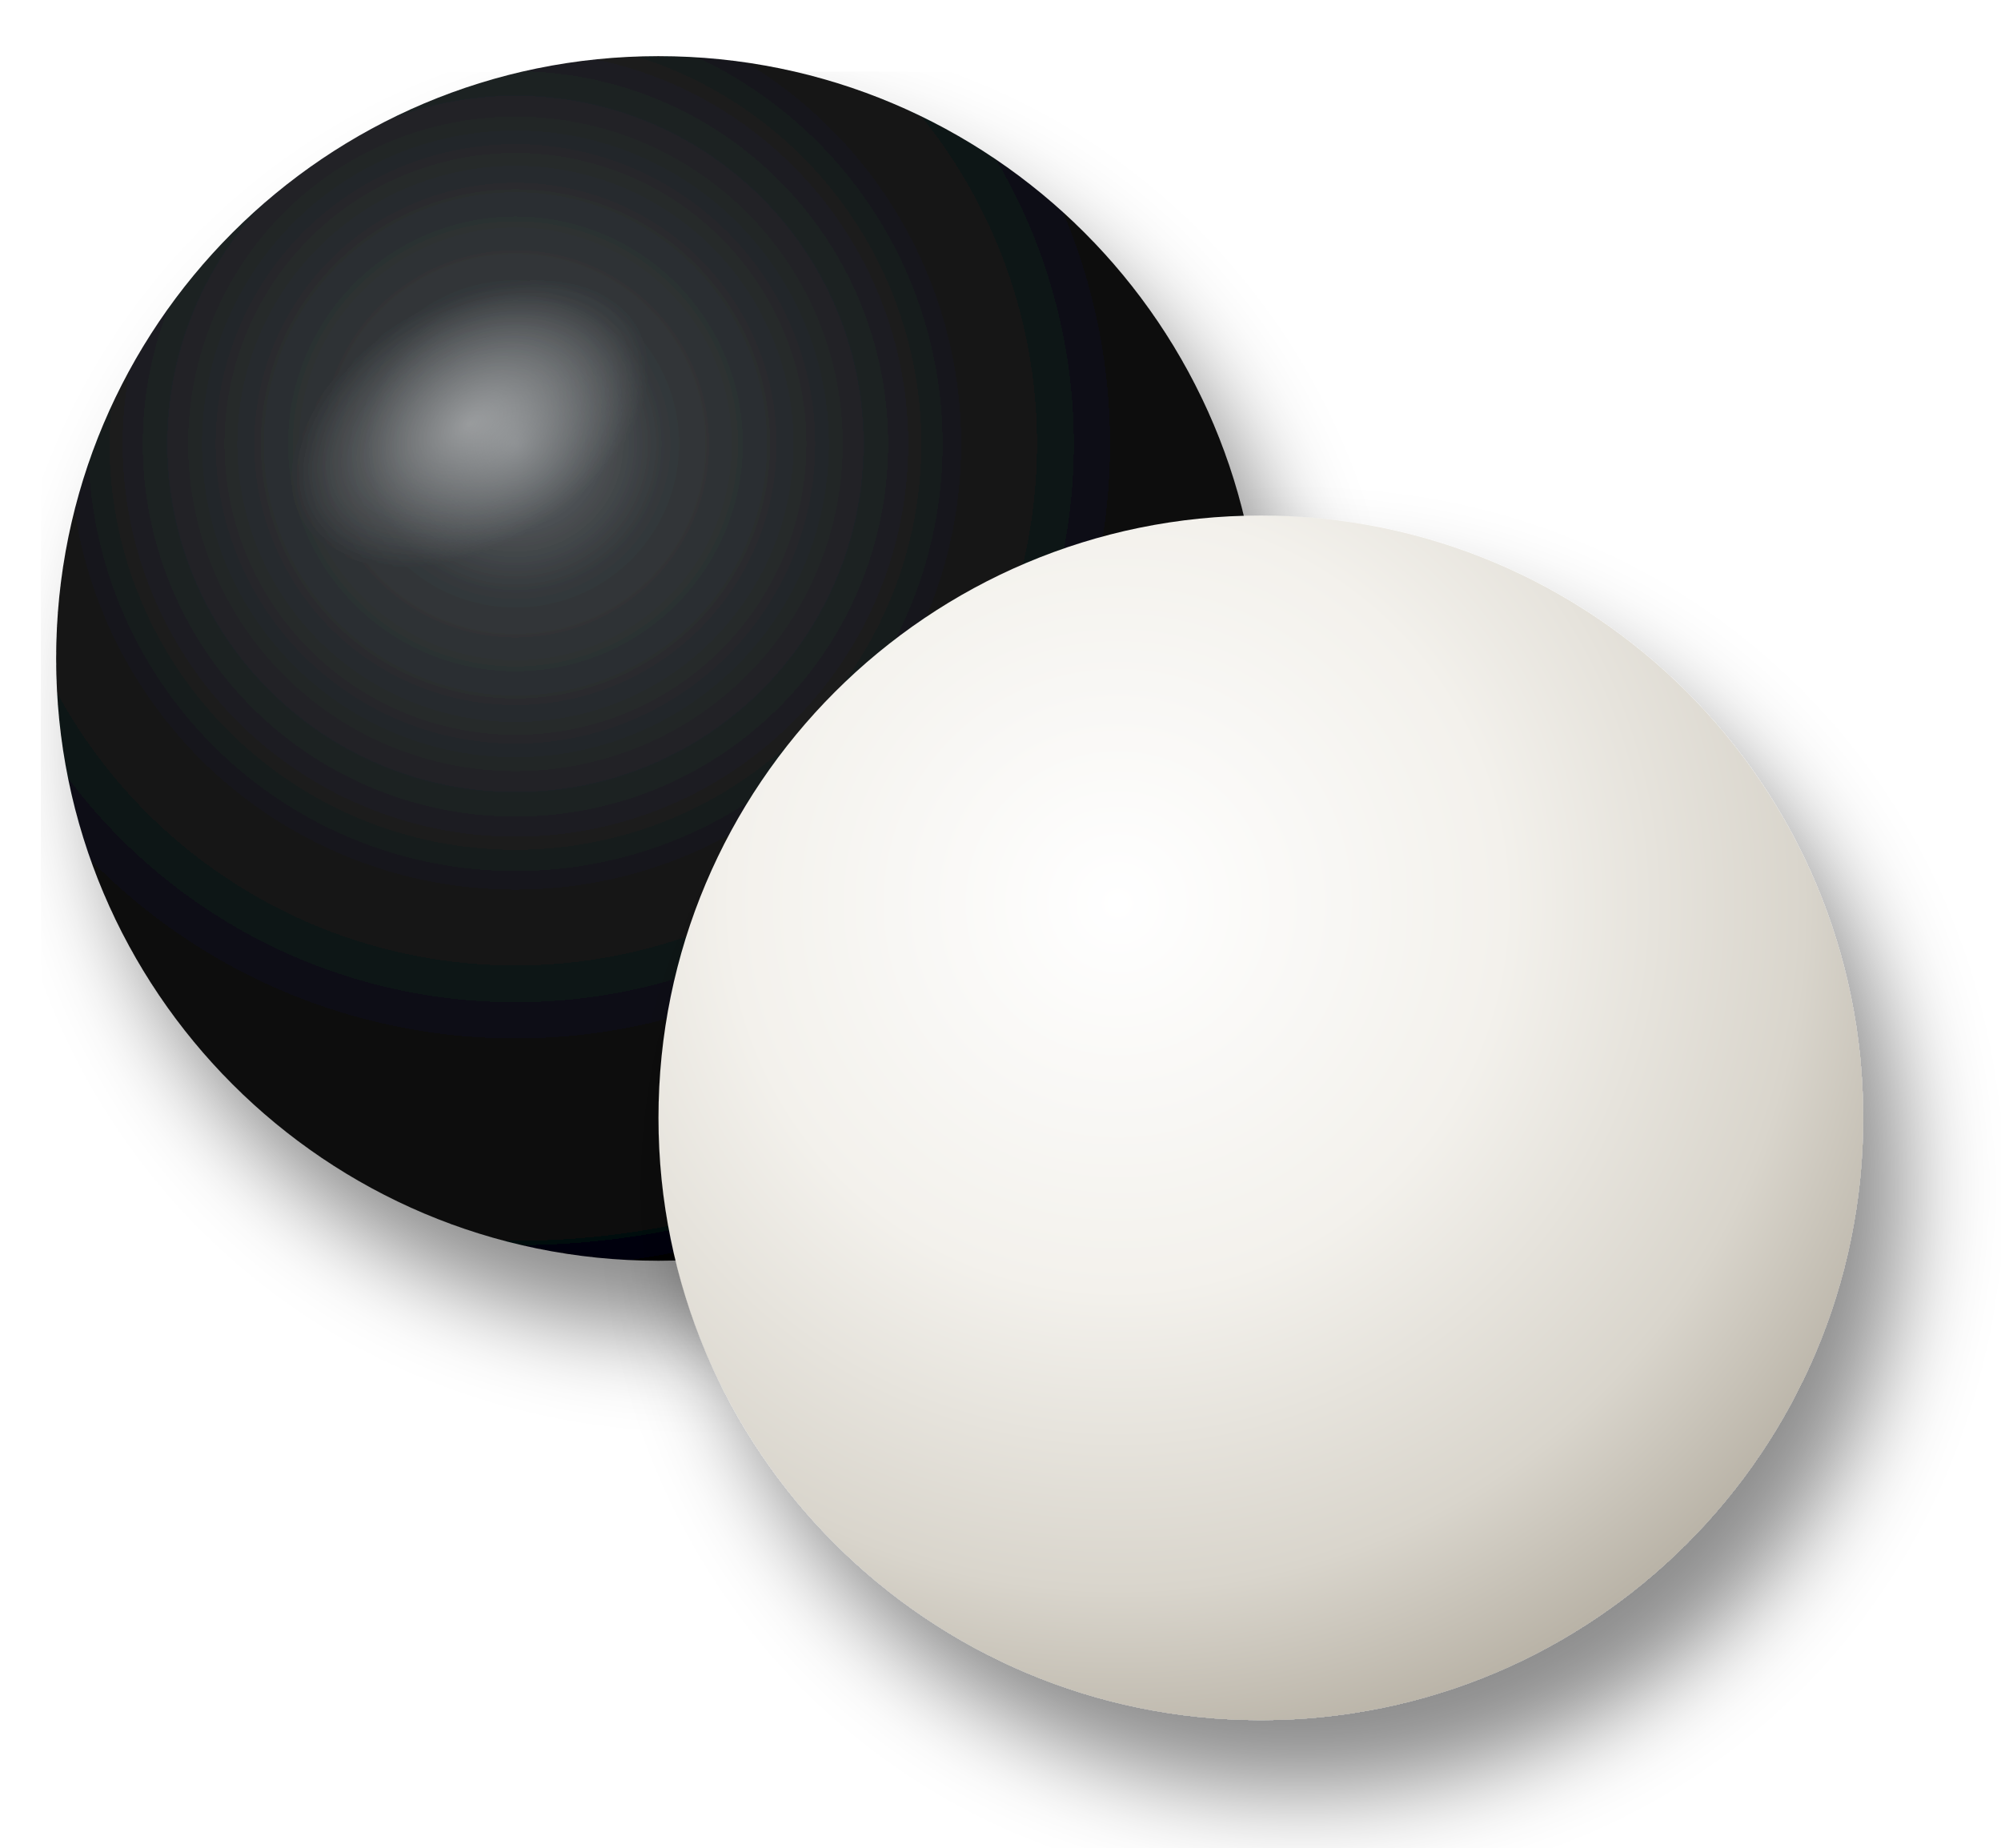
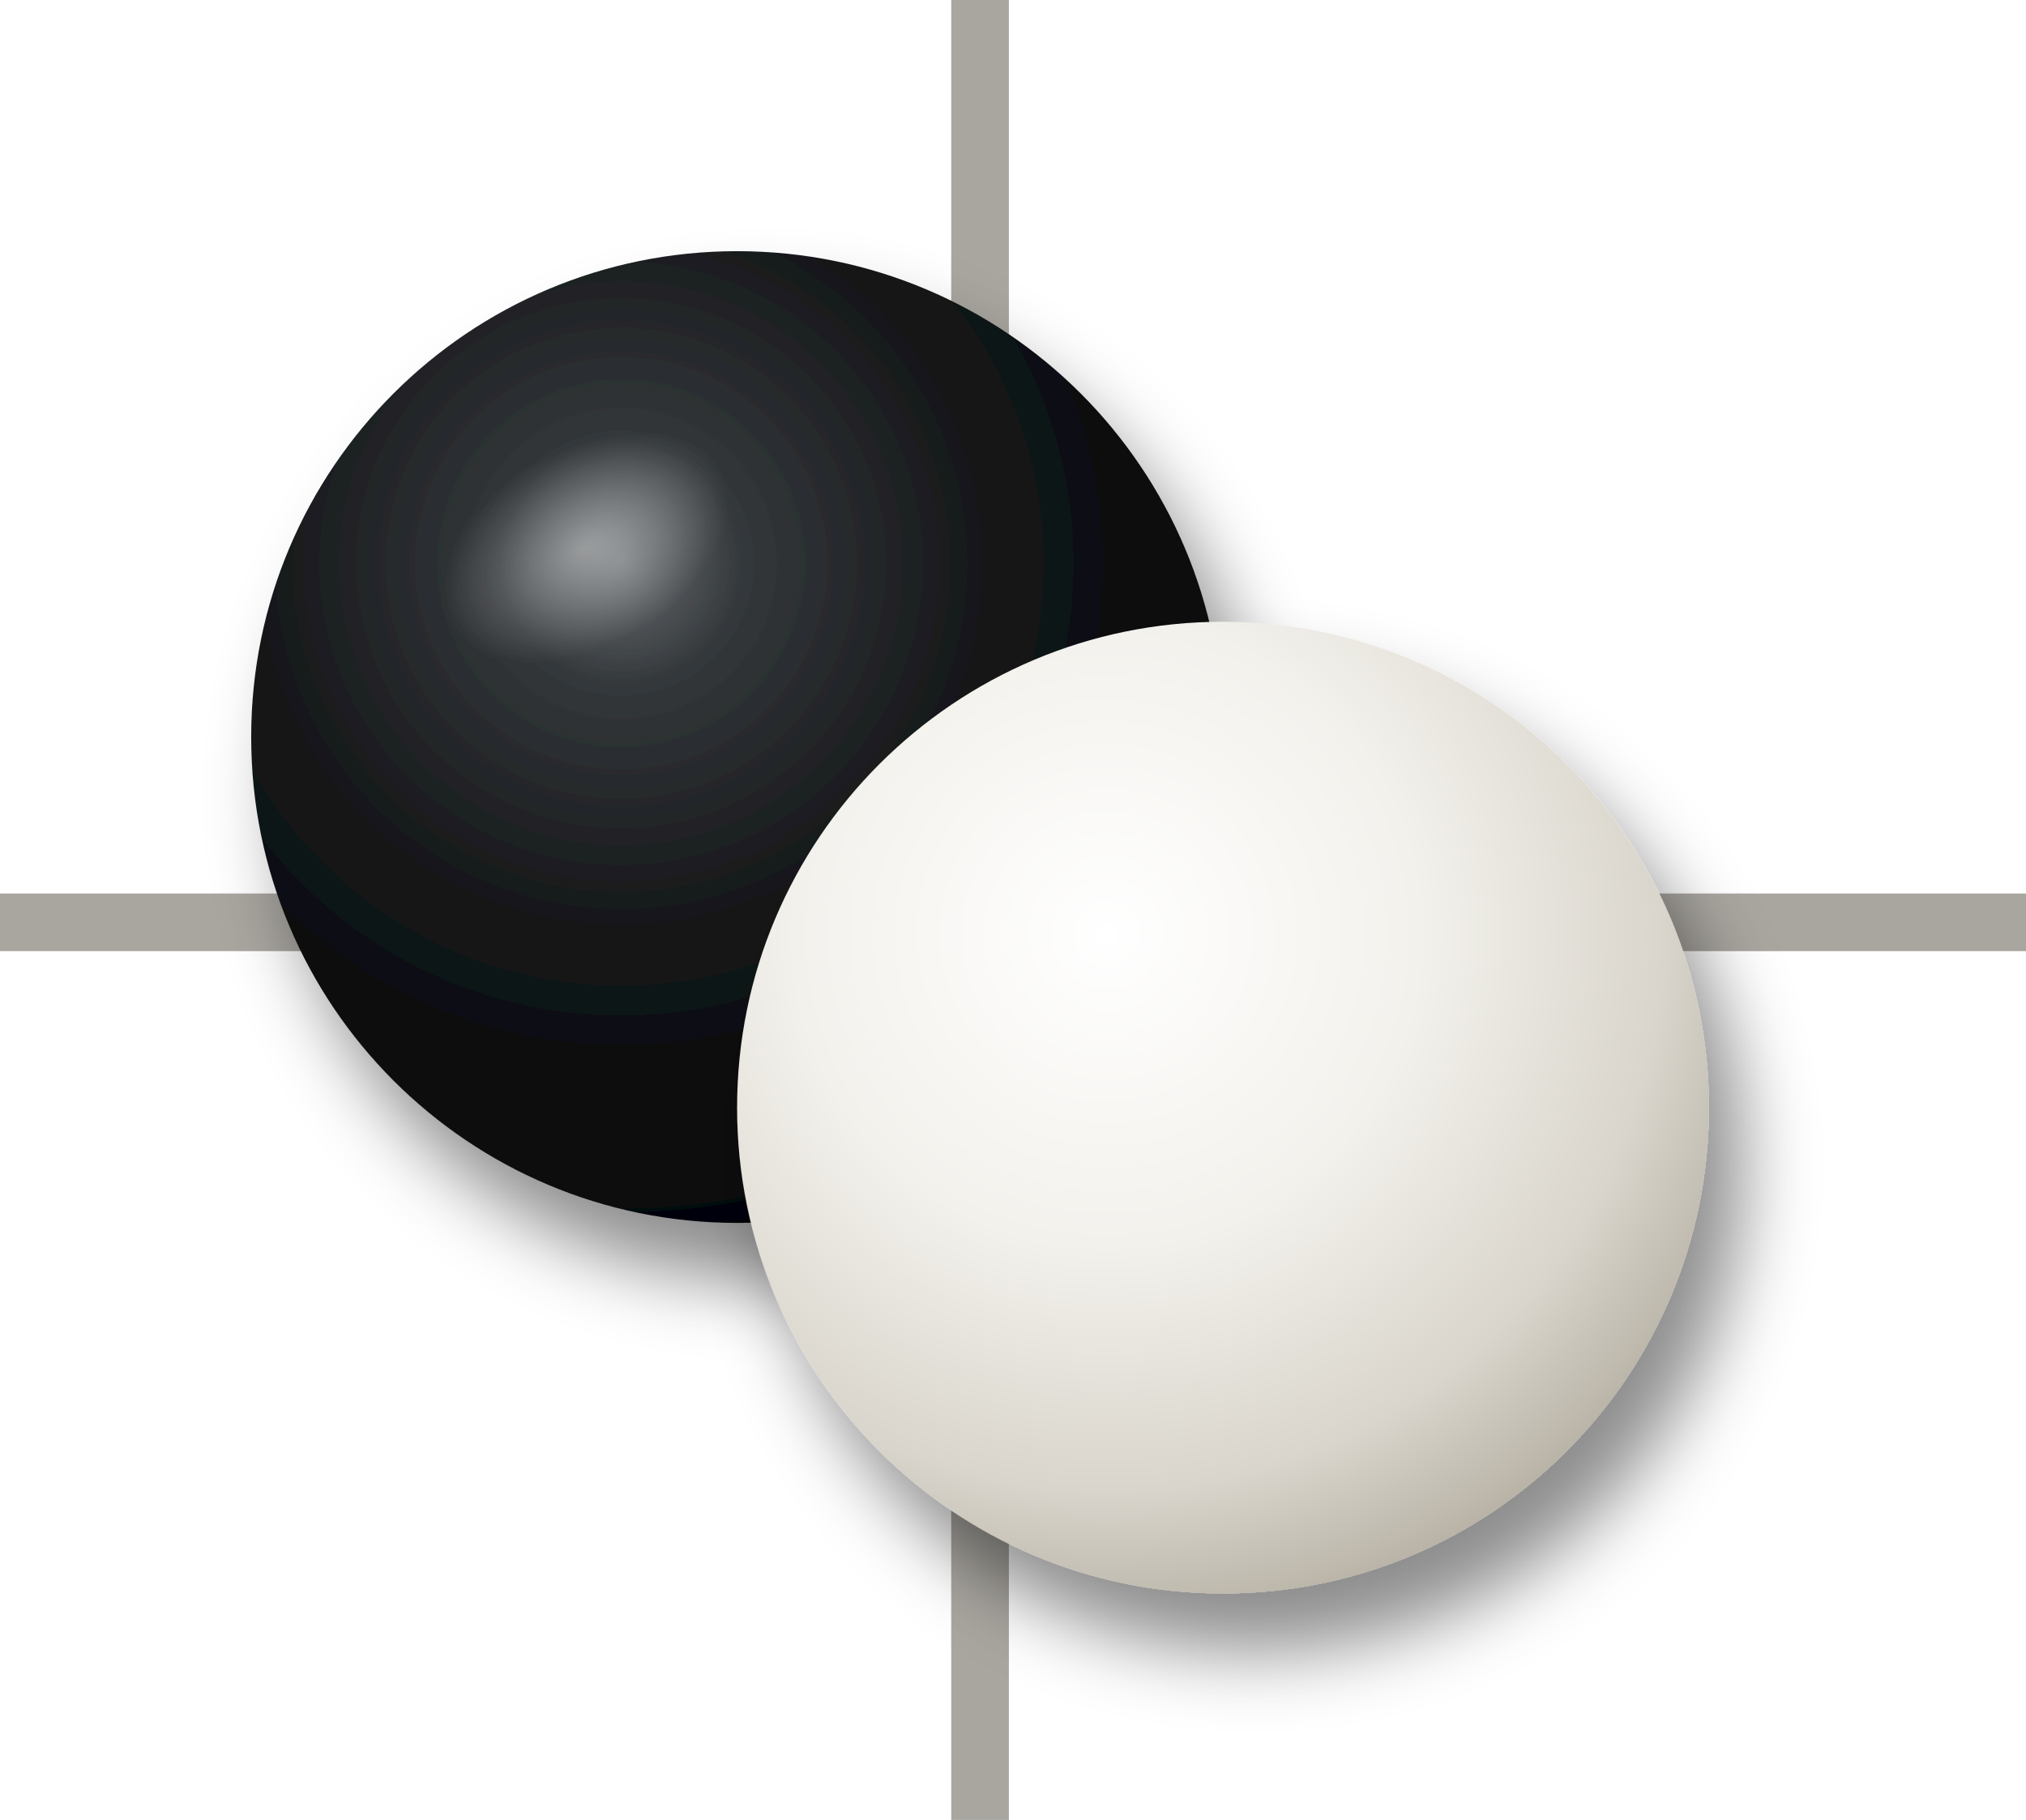
- <svg xmlns="http://www.w3.org/2000/svg" viewBox="68 82 392 362">
+ <svg xmlns="http://www.w3.org/2000/svg" viewBox="18 32 492 442">
  <defs>
    <radialGradient id="blk" cx="38%" cy="32%" r="70%">
      <stop offset="0" stop-color="#6b6f72" />
      <stop offset=".18" stop-color="#34383b" />
      <stop offset=".55" stop-color="#141618" />
      <stop offset="1" stop-color="#050506" />
    </radialGradient>
    <radialGradient id="wht" cx="38%" cy="32%" r="72%">
      <stop offset="0" stop-color="#ffffff" />
      <stop offset=".45" stop-color="#f3f1ec" />
      <stop offset=".8" stop-color="#d9d5cc" />
      <stop offset="1" stop-color="#b9b3a7" />
    </radialGradient>
    <radialGradient id="gloss" cx="50%" cy="50%" r="50%">
      <stop offset="0" stop-color="#fff" stop-opacity=".55" />
      <stop offset="1" stop-color="#fff" stop-opacity="0" />
    </radialGradient>
    <linearGradient id="wood" x1="0" y1="0" x2="1" y2="1">
      <stop offset="0" stop-color="#e2b46a" />
      <stop offset="1" stop-color="#c8944a" />
    </linearGradient>
    <filter id="sh" x="-30%" y="-30%" width="160%" height="160%">
      <feGaussianBlur in="SourceAlpha" stdDeviation="9" />
      <feOffset dx="8" dy="14" />
      <feComponentTransfer>
        <feFuncA type="linear" slope=".45" />
      </feComponentTransfer>
      <feMerge>
        <feMergeNode />
        <feMergeNode in="SourceGraphic" />
      </feMerge>
    </filter>
  </defs>
  <g>
+     <g stroke="#a9a6a0" stroke-width="14">
+       <line x1="256" y1="32" x2="256" y2="474" />
+       <line x1="18" y1="256" x2="510" y2="256" />
+     </g>
    <g filter="url(#sh)">
      <circle cx="197" cy="211" r="118" fill="url(#blk)" />
      <ellipse cx="160" cy="165" rx="38" ry="24" transform="rotate(-30 160 165)" fill="url(#gloss)" opacity=".7" />
    </g>
    <g filter="url(#sh)">
      <circle cx="315" cy="301" r="118" fill="url(#wht)" />
    </g>
  </g>
</svg>
